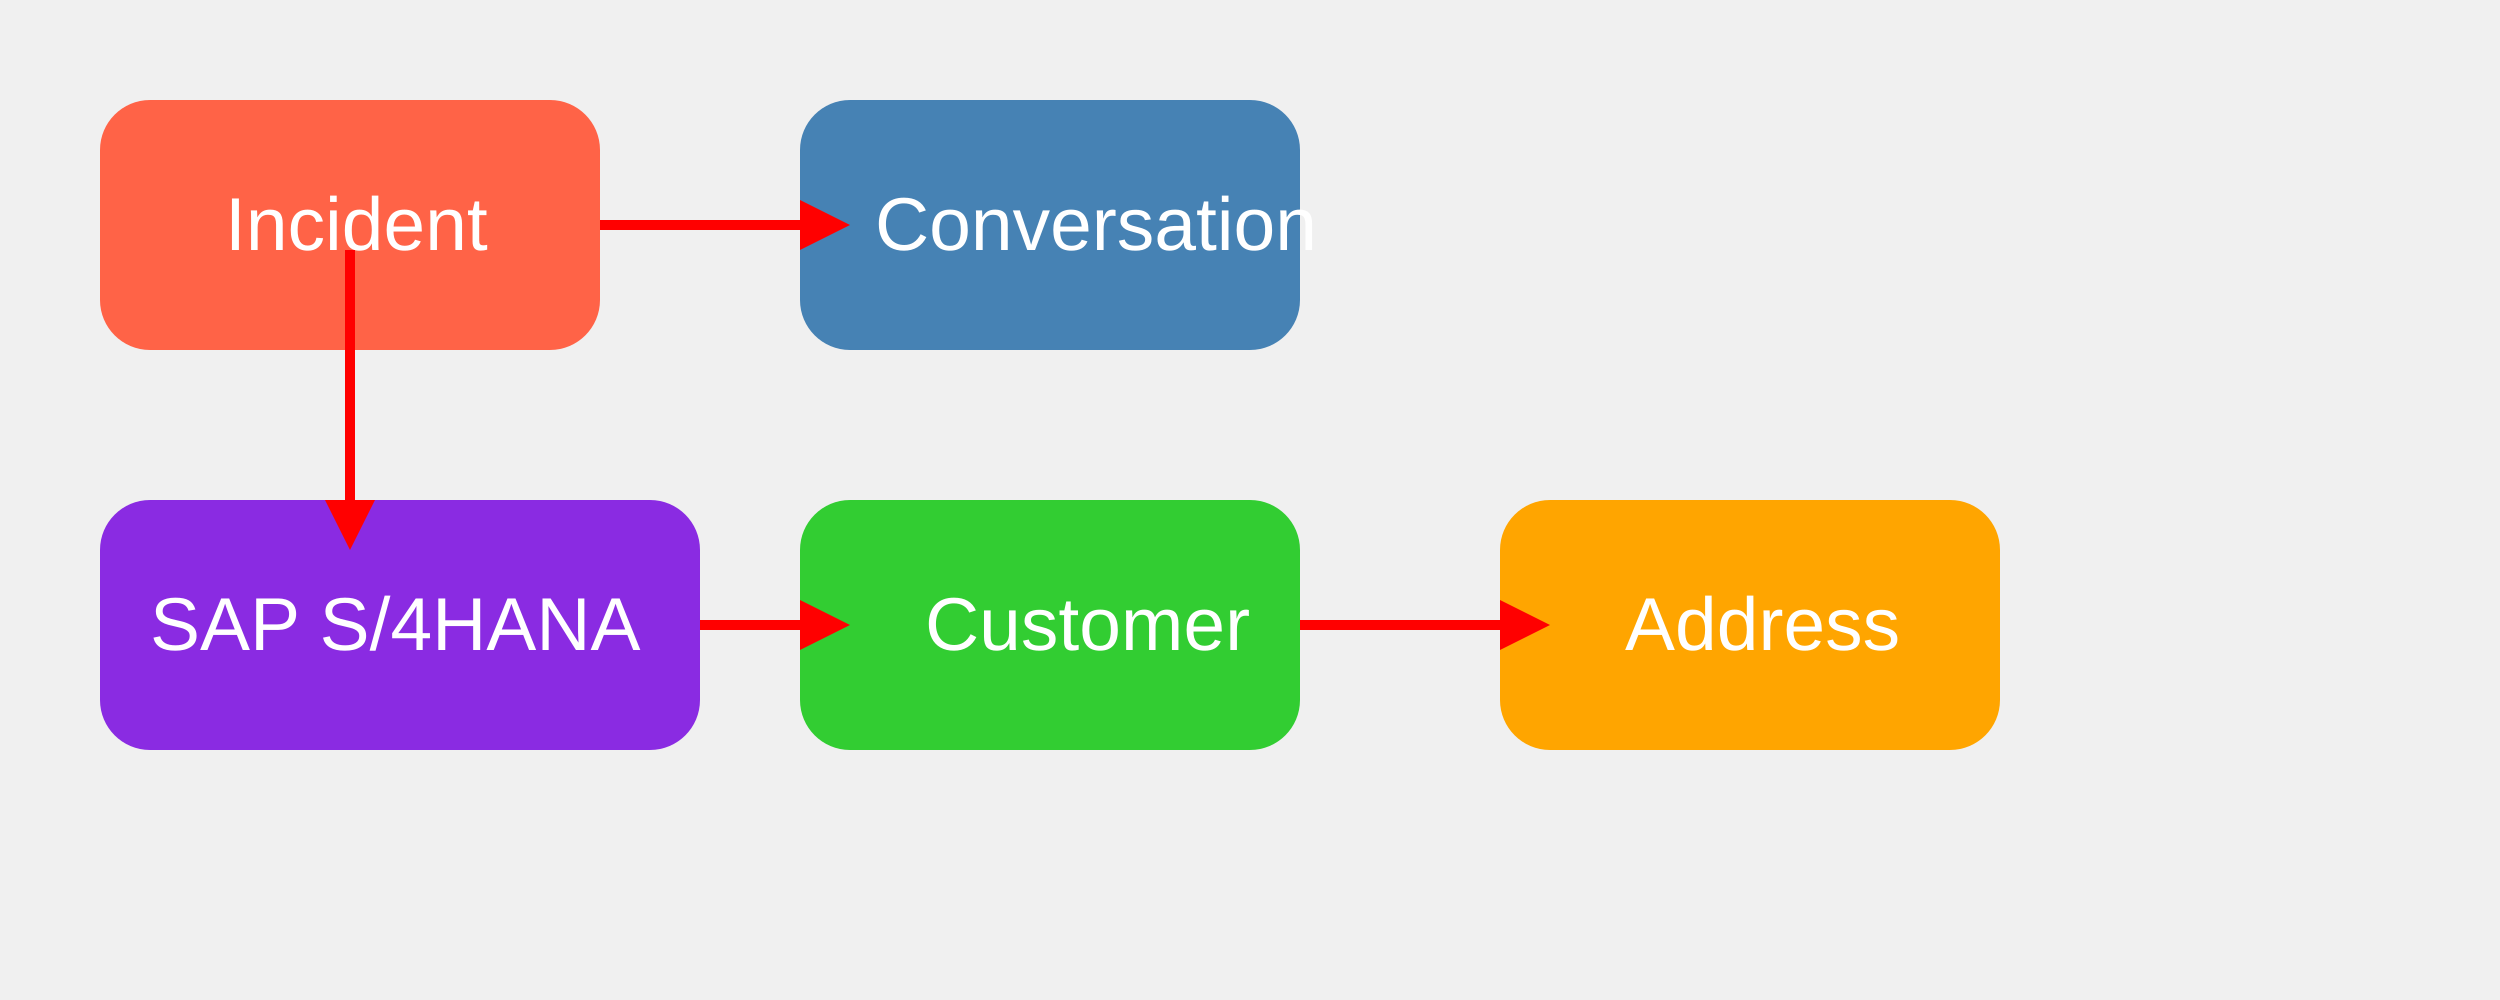
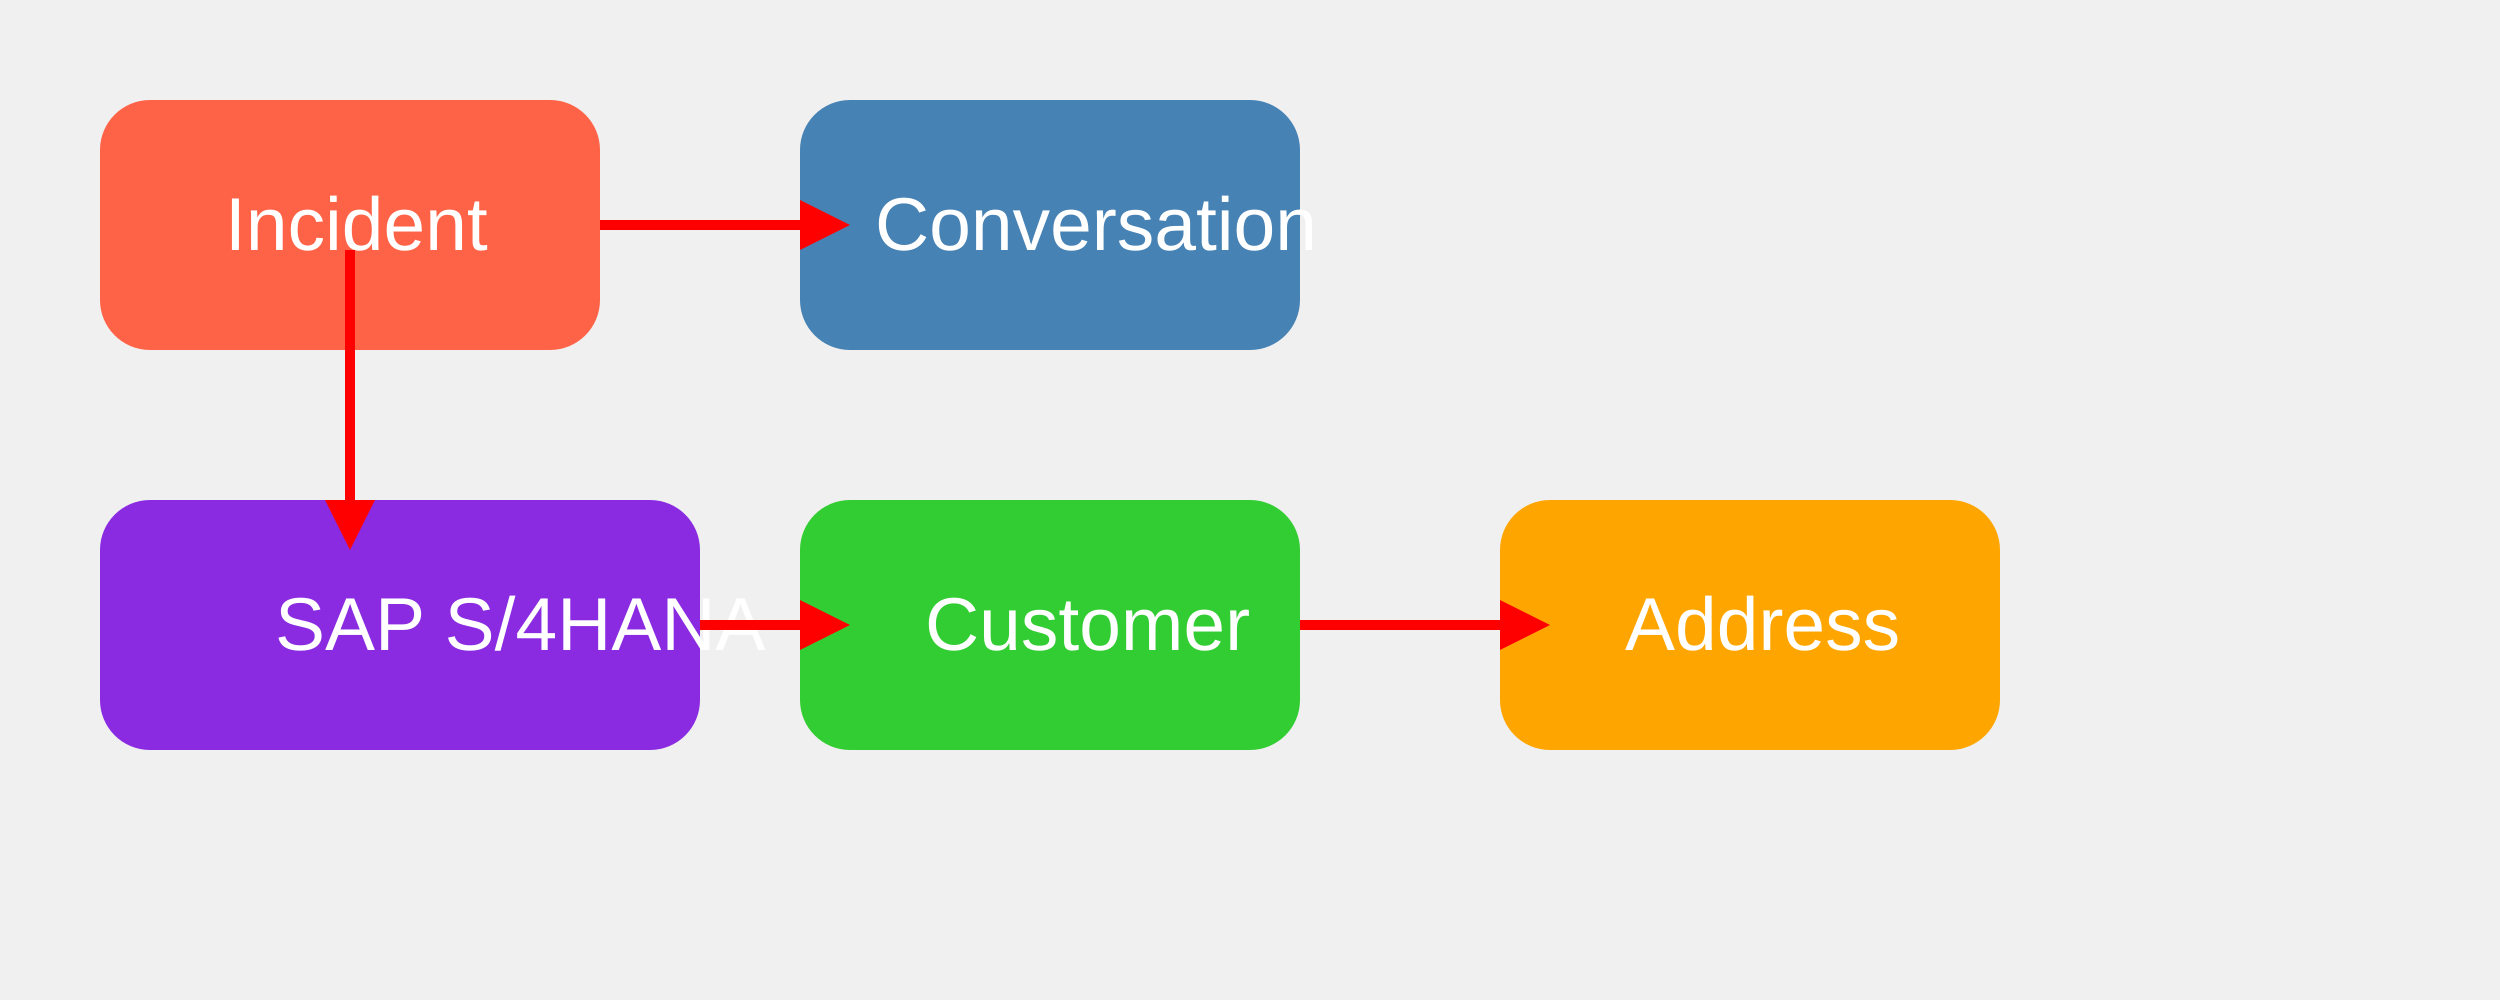
<svg xmlns="http://www.w3.org/2000/svg" width="500" height="200">
  <g id="incident" transform="translate(20, 20)">
    <rect x="0" y="0" width="100" height="50" fill="#FF6347" rx="10" ry="10" />
    <text x="25" y="30" font-family="Arial" font-size="15" fill="white">Incident</text>
  </g>
  <g id="conversation" transform="translate(160, 20)">
    <rect x="0" y="0" width="100" height="50" fill="#4682B4" rx="10" ry="10" />
    <text x="15" y="30" font-family="Arial" font-size="15" fill="white">Conversation</text>
  </g>
  <g id="sap" transform="translate(20, 100)">
    <rect x="0" y="0" width="120" height="50" fill="#8A2BE2" rx="10" ry="10" />
-     <text x="10" y="30" font-family="Arial" font-size="15" fill="white">SAP S/4HANA</text>
+     <text x="35" y="30" font-family="Arial" font-size="15" fill="white">SAP S/4HANA</text>
  </g>
  <g id="customer" transform="translate(160, 100)">
    <rect x="0" y="0" width="100" height="50" fill="#32CD32" rx="10" ry="10" />
    <text x="25" y="30" font-family="Arial" font-size="15" fill="white">Customer</text>
  </g>
  <g id="address" transform="translate(300, 100)">
    <rect x="0" y="0" width="100" height="50" fill="#FFA500" rx="10" ry="10" />
    <text x="25" y="30" font-family="Arial" font-size="15" fill="white">Address</text>
  </g>
  <line x1="120" y1="45" x2="160" y2="45" stroke="red" stroke-width="2" />
  <polygon points="160,40 170,45 160,50" fill="red" />
  <line x1="70" y1="50" x2="70" y2="100" stroke="red" stroke-width="2" />
  <polygon points="65,100 70,110 75,100" fill="red" />
  <line x1="140" y1="125" x2="160" y2="125" stroke="red" stroke-width="2" />
  <polygon points="160,120 170,125 160,130" fill="red" />
  <line x1="260" y1="125" x2="300" y2="125" stroke="red" stroke-width="2" />
  <polygon points="300,120 310,125 300,130" fill="red" />
</svg>
